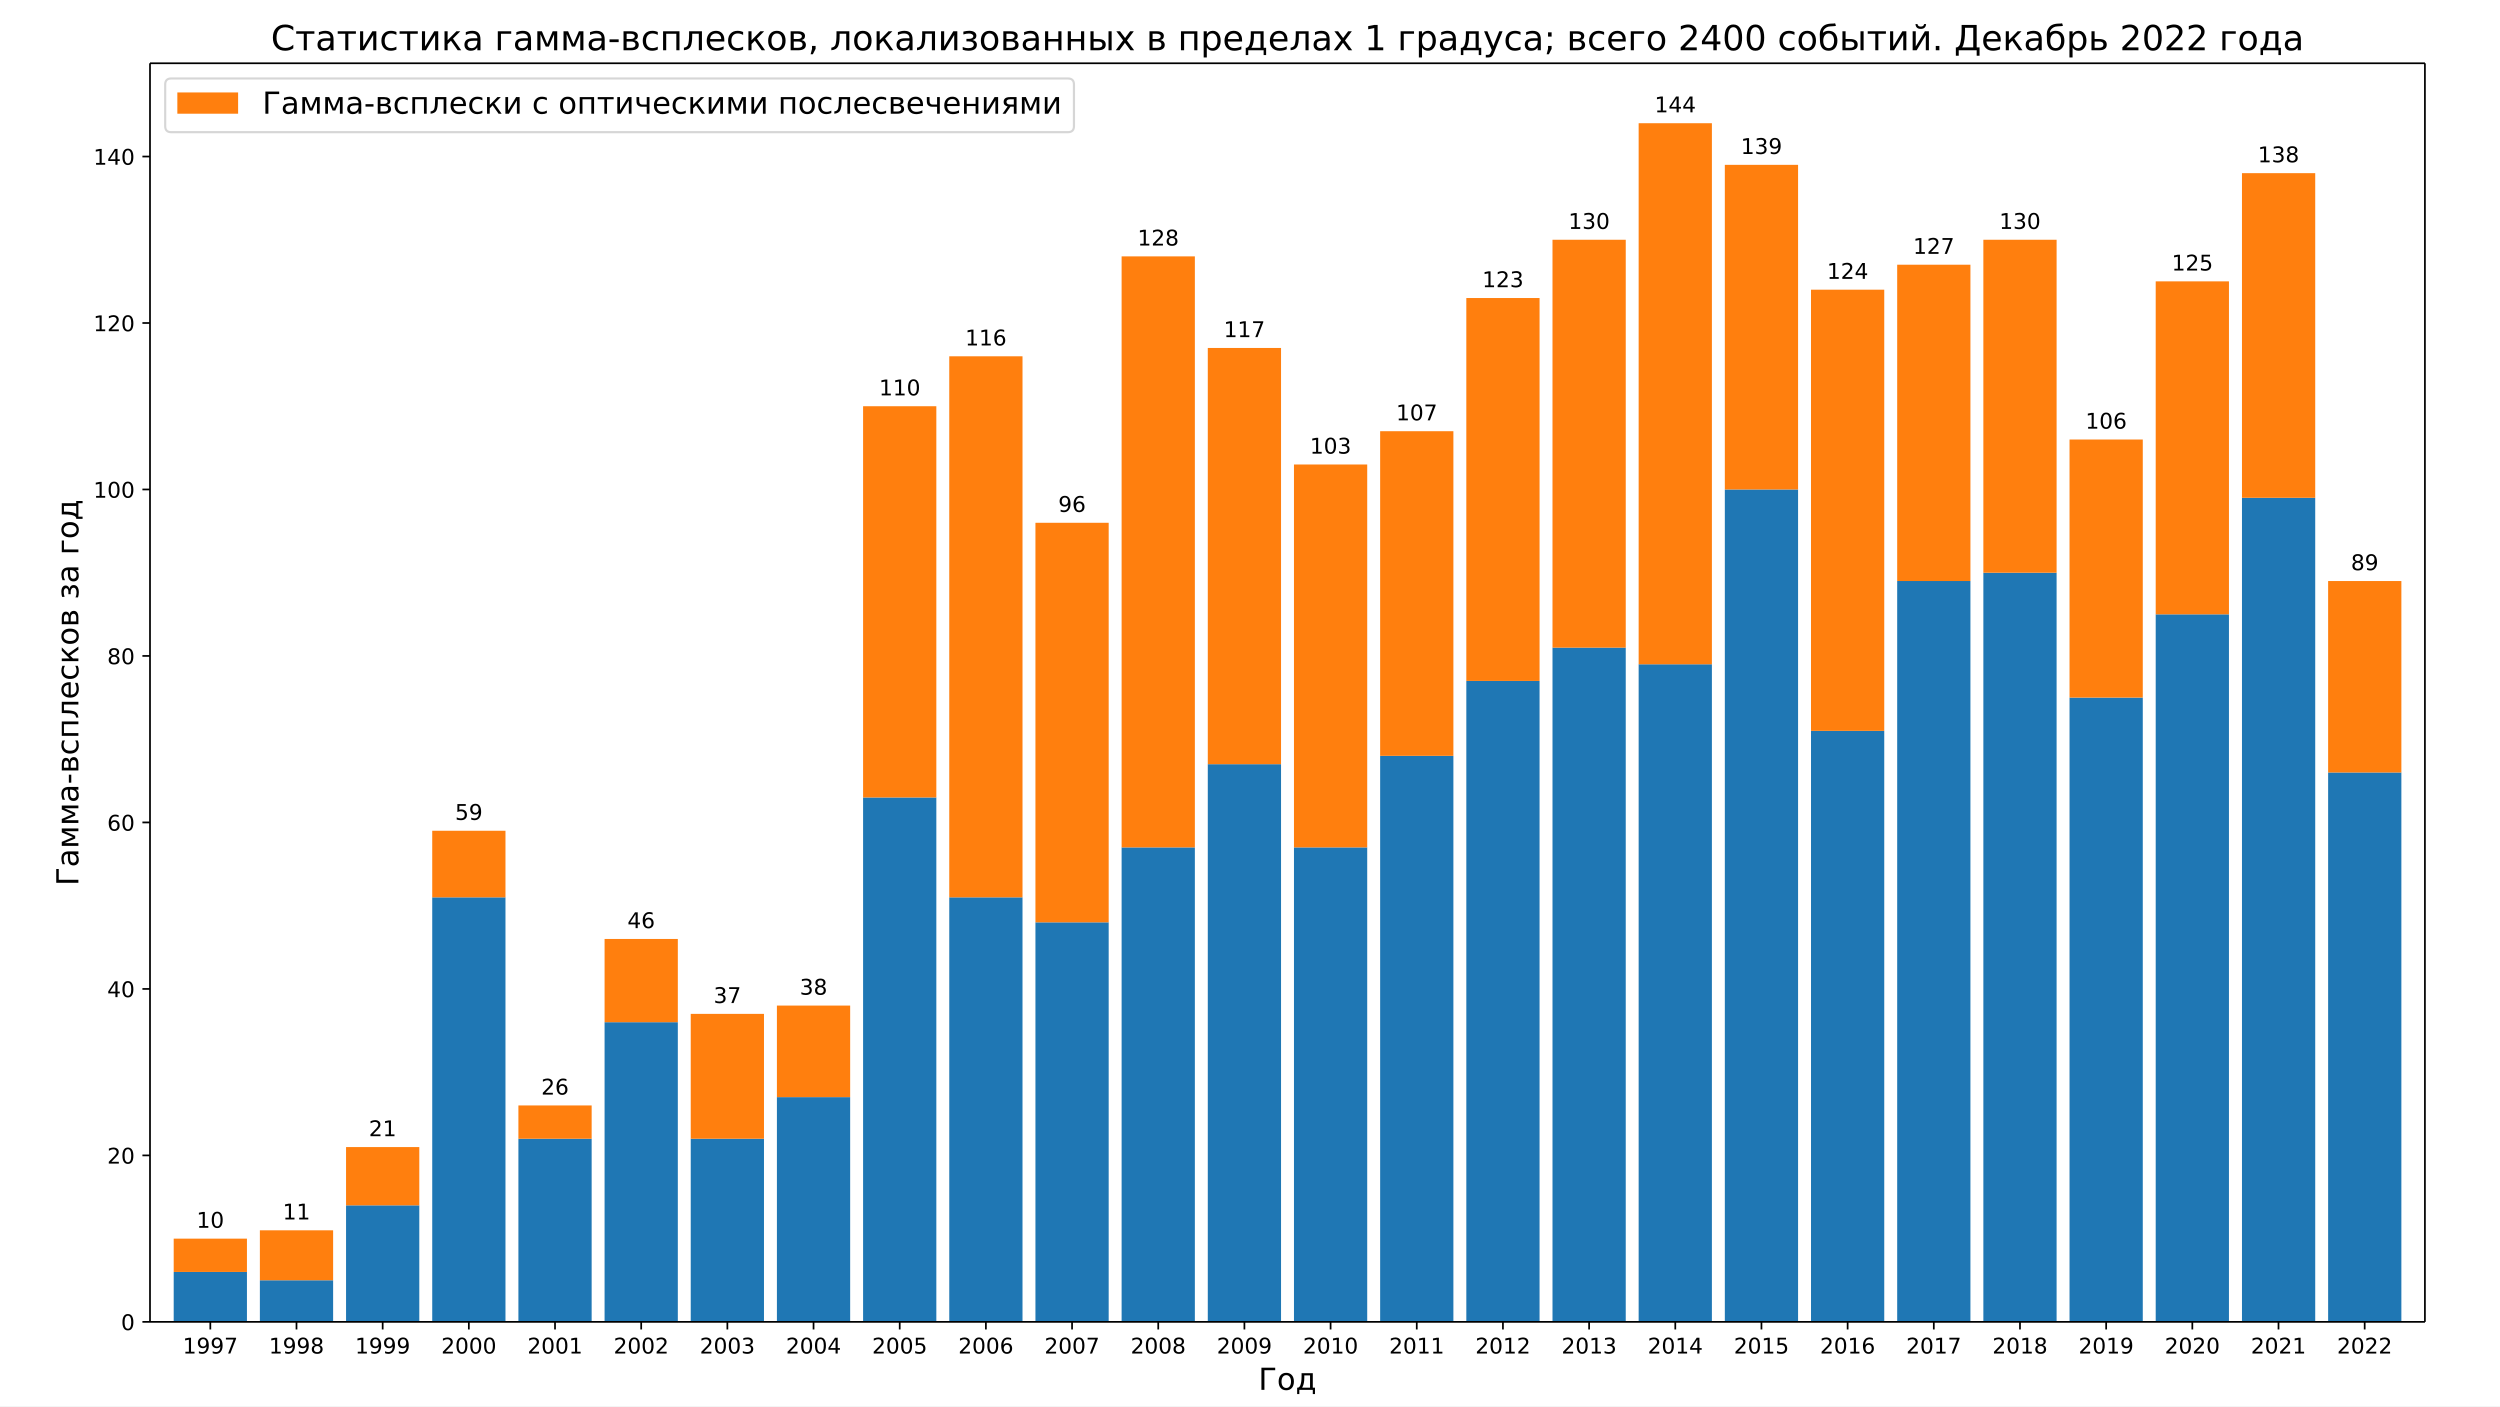
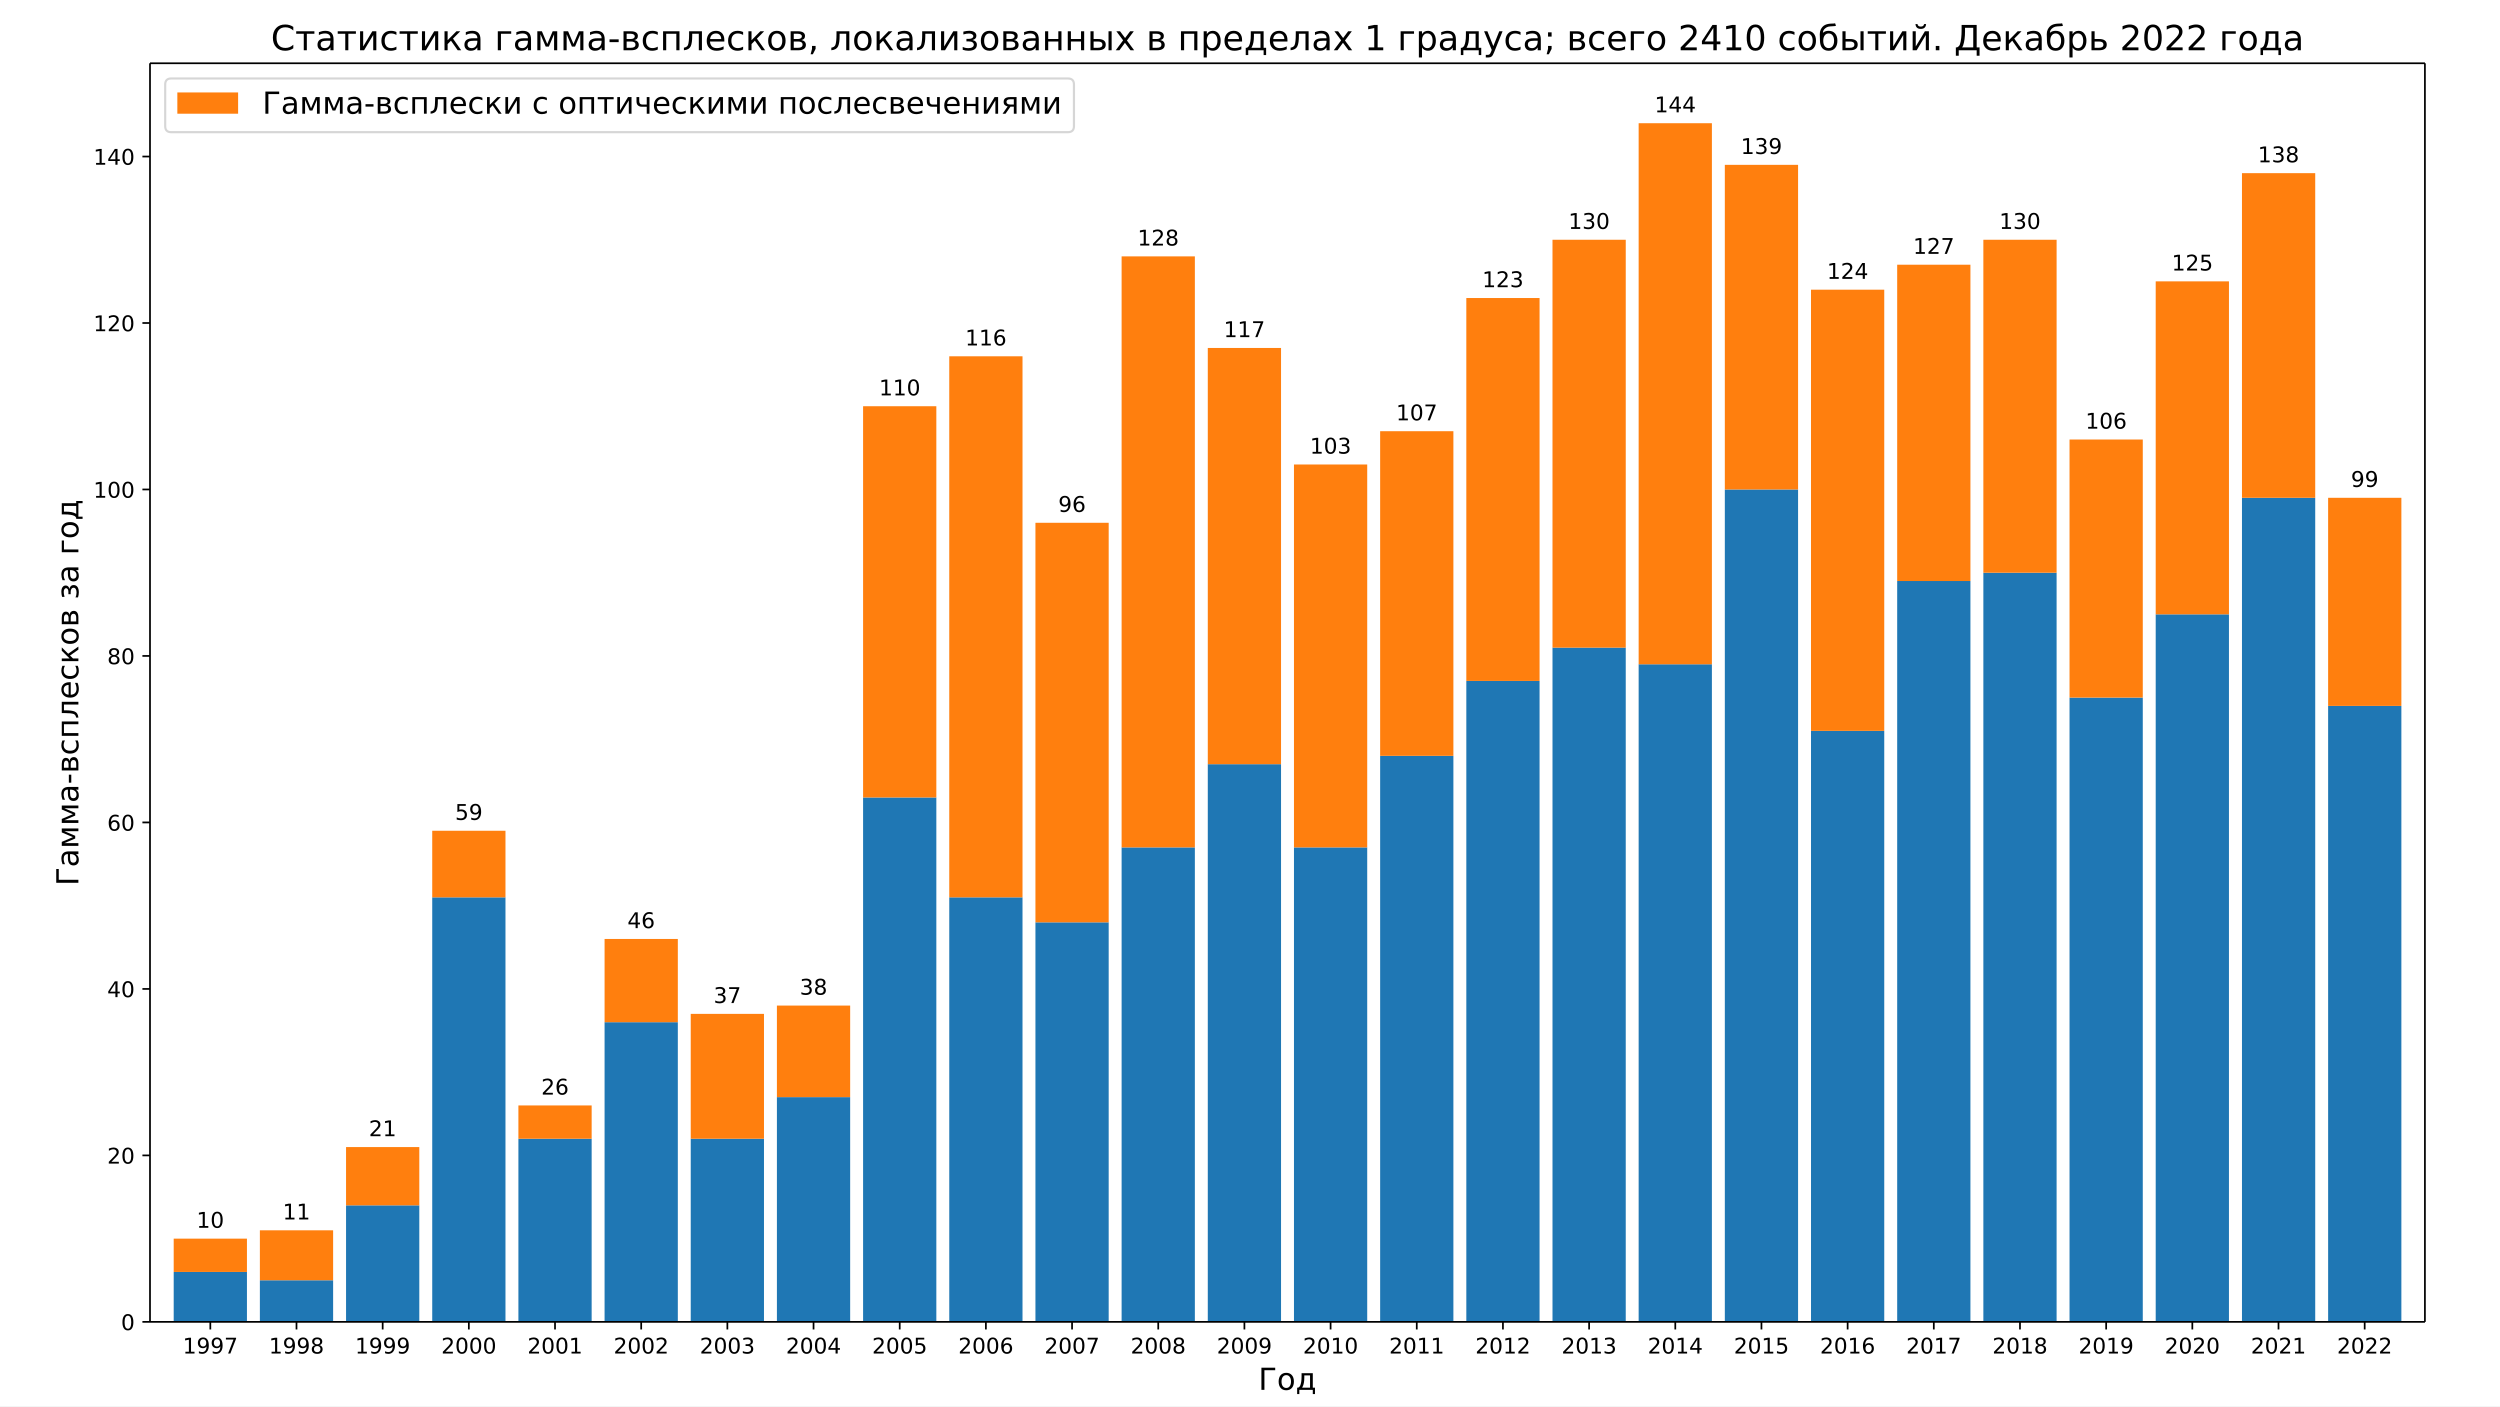
<svg xmlns="http://www.w3.org/2000/svg" xmlns:xlink="http://www.w3.org/1999/xlink" width="1152pt" height="648pt" version="1.1" viewBox="0 0 1152 648">
  <defs>
    <style type="text/css">*{stroke-linejoin: round; stroke-linecap: butt}</style>
  </defs>
  <path d="m0 648h1152v-648h-1152z" fill="#fff" />
  <path d="m69.12 609.12h1048.3v-579.96h-1048.3z" fill="#fff" />
  <path d="m80.04 609.12h33.753v-23.014h-33.753z" clip-path="url(#b)" fill="#1f77b4" />
  <path d="m119.75 609.12h33.753v-19.179h-33.753z" clip-path="url(#b)" fill="#1f77b4" />
  <path d="m159.46 609.12h33.753v-53.7h-33.753z" clip-path="url(#b)" fill="#1f77b4" />
  <path d="m199.17 609.12h33.753v-195.62h-33.753z" clip-path="url(#b)" fill="#1f77b4" />
  <path d="m238.88 609.12h33.753v-84.386h-33.753z" clip-path="url(#b)" fill="#1f77b4" />
  <path d="m278.59 609.12h33.753v-138.09h-33.753z" clip-path="url(#b)" fill="#1f77b4" />
  <path d="m318.29 609.12h33.753v-84.386h-33.753z" clip-path="url(#b)" fill="#1f77b4" />
  <path d="m358 609.12h33.753v-103.56h-33.753z" clip-path="url(#b)" fill="#1f77b4" />
  <path d="m397.71 609.12h33.753v-241.65h-33.753z" clip-path="url(#b)" fill="#1f77b4" />
  <path d="m437.42 609.12h33.753v-195.62h-33.753z" clip-path="url(#b)" fill="#1f77b4" />
  <path d="m477.13 609.12h33.753v-184.11h-33.753z" clip-path="url(#b)" fill="#1f77b4" />
  <path d="m516.84 609.12h33.753v-218.64h-33.753z" clip-path="url(#b)" fill="#1f77b4" />
  <path d="m556.55 609.12h33.753v-256.99h-33.753z" clip-path="url(#b)" fill="#1f77b4" />
  <path d="m596.26 609.12h33.753v-218.64h-33.753z" clip-path="url(#b)" fill="#1f77b4" />
  <path d="m635.97 609.12h33.753v-260.83h-33.753z" clip-path="url(#b)" fill="#1f77b4" />
  <path d="m675.68 609.12h33.753v-295.35h-33.753z" clip-path="url(#b)" fill="#1f77b4" />
  <path d="m715.39 609.12h33.753v-310.69h-33.753z" clip-path="url(#b)" fill="#1f77b4" />
  <path d="m755.09 609.12h33.753v-303.02h-33.753z" clip-path="url(#b)" fill="#1f77b4" />
  <path d="m794.8 609.12h33.753v-383.57h-33.753z" clip-path="url(#b)" fill="#1f77b4" />
  <path d="m834.51 609.12h33.753v-272.34h-33.753z" clip-path="url(#b)" fill="#1f77b4" />
  <path d="m874.22 609.12h33.753v-341.38h-33.753z" clip-path="url(#b)" fill="#1f77b4" />
  <path d="m913.93 609.12h33.753v-345.21h-33.753z" clip-path="url(#b)" fill="#1f77b4" />
  <path d="m953.64 609.12h33.753v-287.68h-33.753z" clip-path="url(#b)" fill="#1f77b4" />
  <path d="m993.35 609.12h33.753v-326.04h-33.753z" clip-path="url(#b)" fill="#1f77b4" />
  <path d="m1033.1 609.12h33.753v-379.74h-33.753z" clip-path="url(#b)" fill="#1f77b4" />
-   <path d="m1072.8 609.12h33.753v-253.16h-33.753z" clip-path="url(#b)" fill="#1f77b4" />
+   <path d="m1072.8 609.12h33.753v-283.84h-33.753z" clip-path="url(#b)" fill="#1f77b4" />
  <path d="m80.04 586.11h33.753v-15.343h-33.753z" clip-path="url(#b)" fill="#ff7f0e" />
  <path d="m119.75 589.94h33.753v-23.014h-33.753z" clip-path="url(#b)" fill="#ff7f0e" />
  <path d="m159.46 555.42h33.753v-26.85h-33.753z" clip-path="url(#b)" fill="#ff7f0e" />
  <path d="m199.17 413.5h33.753v-30.686h-33.753z" clip-path="url(#b)" fill="#ff7f0e" />
  <path d="m238.88 524.73h33.753v-15.343h-33.753z" clip-path="url(#b)" fill="#ff7f0e" />
  <path d="m278.59 471.03h33.753v-38.357h-33.753z" clip-path="url(#b)" fill="#ff7f0e" />
  <path d="m318.29 524.73h33.753v-57.536h-33.753z" clip-path="url(#b)" fill="#ff7f0e" />
  <path d="m358 505.56h33.753v-42.193h-33.753z" clip-path="url(#b)" fill="#ff7f0e" />
  <path d="m397.71 367.47h33.753v-180.28h-33.753z" clip-path="url(#b)" fill="#ff7f0e" />
  <path d="m437.42 413.5h33.753v-249.32h-33.753z" clip-path="url(#b)" fill="#ff7f0e" />
  <path d="m477.13 425.01h33.753v-184.11h-33.753z" clip-path="url(#b)" fill="#ff7f0e" />
  <path d="m516.84 390.48h33.753v-272.34h-33.753z" clip-path="url(#b)" fill="#ff7f0e" />
  <path d="m556.55 352.13h33.753v-191.79h-33.753z" clip-path="url(#b)" fill="#ff7f0e" />
  <path d="m596.26 390.48h33.753v-176.44h-33.753z" clip-path="url(#b)" fill="#ff7f0e" />
  <path d="m635.97 348.29h33.753v-149.59h-33.753z" clip-path="url(#b)" fill="#ff7f0e" />
  <path d="m675.68 313.77h33.753v-176.44h-33.753z" clip-path="url(#b)" fill="#ff7f0e" />
  <path d="m715.39 298.43h33.753v-187.95h-33.753z" clip-path="url(#b)" fill="#ff7f0e" />
  <path d="m755.09 306.1h33.753v-249.32h-33.753z" clip-path="url(#b)" fill="#ff7f0e" />
  <path d="m794.8 225.55h33.753v-149.59h-33.753z" clip-path="url(#b)" fill="#ff7f0e" />
  <path d="m834.51 336.78h33.753v-203.29h-33.753z" clip-path="url(#b)" fill="#ff7f0e" />
  <path d="m874.22 267.74h33.753v-145.76h-33.753z" clip-path="url(#b)" fill="#ff7f0e" />
  <path d="m913.93 263.91h33.753v-153.43h-33.753z" clip-path="url(#b)" fill="#ff7f0e" />
  <path d="m953.64 321.44h33.753v-118.91h-33.753z" clip-path="url(#b)" fill="#ff7f0e" />
  <path d="m993.35 283.08h33.753v-153.43h-33.753z" clip-path="url(#b)" fill="#ff7f0e" />
  <path d="m1033.1 229.38h33.753v-149.59h-33.753z" clip-path="url(#b)" fill="#ff7f0e" />
-   <path d="m1072.8 355.96h33.753v-88.221h-33.753z" clip-path="url(#b)" fill="#ff7f0e" />
+   <path d="m1072.8 325.28h33.753v-95.893h-33.753z" clip-path="url(#b)" fill="#ff7f0e" />
  <defs>
    <path id="e" d="m0 0v3.5" stroke="#000" stroke-width=".8" />
  </defs>
  <use x="96.916" y="609.12" stroke="#000000" stroke-width=".8" xlink:href="#e" />
  <g transform="translate(84.191 623.72) scale(.1 -.1)">
    <defs>
      <path id="c" transform="scale(.015625)" d="m794 531h1031v3560l-1122-225v575l1116 225h631v-4135h1031v-531h-2687v531z" />
      <path id="h" transform="scale(.015625)" d="m703 97v575q238-113 481-172 244-59 479-59 625 0 954 420 330 420 377 1277-181-269-460-413-278-144-615-144-700 0-1108 423-408 424-408 1159 0 718 425 1152 425 435 1131 435 810 0 1236-621 427-620 427-1801 0-1103-524-1761-523-658-1407-658-238 0-482 47-243 47-506 141zm1256 1978q425 0 673 290 249 291 249 798 0 503-249 795-248 292-673 292t-673-292-248-795q0-507 248-798 248-290 673-290z" />
      <path id="u" transform="scale(.015625)" d="m525 4666h3e3v-269l-1694-4397h-659l1594 4134h-2241v532z" />
    </defs>
    <use xlink:href="#c" />
    <use x="63.623" xlink:href="#h" />
    <use x="127.246" xlink:href="#h" />
    <use x="190.869" xlink:href="#u" />
  </g>
  <use x="136.625" y="609.12" stroke="#000000" stroke-width=".8" xlink:href="#e" />
  <g transform="translate(123.9 623.72) scale(.1 -.1)">
    <defs>
-       <path id="q" transform="scale(.015625)" d="m2034 2216q-450 0-708-241-257-241-257-662 0-422 257-663 258-241 708-241t709 242q260 243 260 662 0 421-258 662-257 241-711 241zm-631 268q-406 100-633 378-226 279-226 679 0 559 398 884 399 325 1092 325 697 0 1094-325t397-884q0-400-227-679-226-278-629-378 456-106 710-416 255-309 255-755 0-679-414-1042-414-362-1186-362-771 0-1186 362-414 363-414 1042 0 446 256 755 257 310 713 416zm-231 997q0-362 226-565 227-203 636-203 407 0 636 203 230 203 230 565 0 363-230 566-229 203-636 203-409 0-636-203-226-203-226-566z" />
+       <path id="t" transform="scale(.015625)" d="m2034 2216q-450 0-708-241-257-241-257-662 0-422 257-663 258-241 708-241t709 242q260 243 260 662 0 421-258 662-257 241-711 241zm-631 268q-406 100-633 378-226 279-226 679 0 559 398 884 399 325 1092 325 697 0 1094-325t397-884q0-400-227-679-226-278-629-378 456-106 710-416 255-309 255-755 0-679-414-1042-414-362-1186-362-771 0-1186 362-414 363-414 1042 0 446 256 755 257 310 713 416zm-231 997q0-362 226-565 227-203 636-203 407 0 636 203 230 203 230 565 0 363-230 566-229 203-636 203-409 0-636-203-226-203-226-566z" />
    </defs>
    <use xlink:href="#c" />
    <use x="63.623" xlink:href="#h" />
    <use x="127.246" xlink:href="#h" />
-     <use x="190.869" xlink:href="#q" />
+     <use x="190.869" xlink:href="#t" />
  </g>
  <use x="176.335" y="609.12" stroke="#000000" stroke-width=".8" xlink:href="#e" />
  <g transform="translate(163.61 623.72) scale(.1 -.1)">
    <use xlink:href="#c" />
    <use x="63.623" xlink:href="#h" />
    <use x="127.246" xlink:href="#h" />
    <use x="190.869" xlink:href="#h" />
  </g>
  <use x="216.044" y="609.12" stroke="#000000" stroke-width=".8" xlink:href="#e" />
  <g transform="translate(203.32 623.72) scale(.1 -.1)">
    <defs>
      <path id="d" transform="scale(.015625)" d="m1228 531h2203v-531h-2962v531q359 372 979 998 621 627 780 809 303 340 423 576 121 236 121 464 0 372-261 606-261 235-680 235-297 0-627-103-329-103-704-313v638q381 153 712 231 332 78 607 78 725 0 1156-363 431-362 431-968 0-288-108-546-107-257-392-607-78-91-497-524-418-433-1181-1211z" />
      <path id="a" transform="scale(.015625)" d="m2034 4250q-487 0-733-480-245-479-245-1442 0-959 245-1439 246-480 733-480 491 0 736 480 246 480 246 1439 0 963-246 1442-245 480-736 480zm0 500q785 0 1199-621 414-620 414-1801 0-1178-414-1799-414-620-1199-620-784 0-1198 620-414 621-414 1799 0 1181 414 1801 414 621 1198 621z" />
    </defs>
    <use xlink:href="#d" />
    <use x="63.623" xlink:href="#a" />
    <use x="127.246" xlink:href="#a" />
    <use x="190.869" xlink:href="#a" />
  </g>
  <use x="255.753" y="609.12" stroke="#000000" stroke-width=".8" xlink:href="#e" />
  <g transform="translate(243.03 623.72) scale(.1 -.1)">
    <use xlink:href="#d" />
    <use x="63.623" xlink:href="#a" />
    <use x="127.246" xlink:href="#a" />
    <use x="190.869" xlink:href="#c" />
  </g>
  <use x="295.462" y="609.12" stroke="#000000" stroke-width=".8" xlink:href="#e" />
  <g transform="translate(282.74 623.72) scale(.1 -.1)">
    <use xlink:href="#d" />
    <use x="63.623" xlink:href="#a" />
    <use x="127.246" xlink:href="#a" />
    <use x="190.869" xlink:href="#d" />
  </g>
  <use x="335.171" y="609.12" stroke="#000000" stroke-width=".8" xlink:href="#e" />
  <g transform="translate(322.45 623.72) scale(.1 -.1)">
    <defs>
      <path id="l" transform="scale(.015625)" d="m2597 2516q453-97 707-404 255-306 255-756 0-690-475-1069-475-378-1350-378-293 0-604 58t-642 174v609q262-153 574-231 313-78 654-78 593 0 904 234t311 681q0 413-289 645-289 233-804 233h-544v519h569q465 0 712 186t247 536q0 359-255 551-254 193-729 193-260 0-557-57-297-56-653-174v562q360 100 674 150t592 50q719 0 1137-327 419-326 419-882 0-388-222-655t-631-370z" />
    </defs>
    <use xlink:href="#d" />
    <use x="63.623" xlink:href="#a" />
    <use x="127.246" xlink:href="#a" />
    <use x="190.869" xlink:href="#l" />
  </g>
  <use x="374.88" y="609.12" stroke="#000000" stroke-width=".8" xlink:href="#e" />
  <g transform="translate(362.16 623.72) scale(.1 -.1)">
    <defs>
      <path id="n" transform="scale(.015625)" d="m2419 4116-1594-2491h1594v2491zm-166 550h794v-3041h666v-525h-666v-1100h-628v1100h-2106v609l1940 2957z" />
    </defs>
    <use xlink:href="#d" />
    <use x="63.623" xlink:href="#a" />
    <use x="127.246" xlink:href="#a" />
    <use x="190.869" xlink:href="#n" />
  </g>
  <use x="414.589" y="609.12" stroke="#000000" stroke-width=".8" xlink:href="#e" />
  <g transform="translate(401.86 623.72) scale(.1 -.1)">
    <defs>
      <path id="z" transform="scale(.015625)" d="m691 4666h2478v-532h-1900v-1143q137 47 274 70 138 23 276 23 781 0 1237-428 457-428 457-1159 0-753-469-1171-469-417-1322-417-294 0-599 50-304 50-629 150v635q281-153 581-228t634-75q541 0 856 284 316 284 316 772 0 487-316 771-315 285-856 285-253 0-505-56-251-56-513-175v2344z" />
    </defs>
    <use xlink:href="#d" />
    <use x="63.623" xlink:href="#a" />
    <use x="127.246" xlink:href="#a" />
    <use x="190.869" xlink:href="#z" />
  </g>
  <use x="454.298" y="609.12" stroke="#000000" stroke-width=".8" xlink:href="#e" />
  <g transform="translate(441.57 623.72) scale(.1 -.1)">
    <defs>
-       <path id="r" transform="scale(.015625)" d="m2113 2584q-425 0-674-291-248-290-248-796 0-503 248-796 249-292 674-292t673 292q248 293 248 796 0 506-248 796-248 291-673 291zm1253 1979v-575q-238 112-480 171-242 60-480 60-625 0-955-422-329-422-376-1275 184 272 462 417 279 145 613 145 703 0 1111-427 408-426 408-1160 0-719-425-1154-425-434-1131-434-810 0-1238 620-428 621-428 1799 0 1106 525 1764t1409 658q238 0 480-47t505-140z" />
-     </defs>
-     <use xlink:href="#d" />
-     <use x="63.623" xlink:href="#a" />
-     <use x="127.246" xlink:href="#a" />
-     <use x="190.869" xlink:href="#r" />
+       <path id="q" transform="scale(.015625)" d="m2113 2584q-425 0-674-291-248-290-248-796 0-503 248-796 249-292 674-292t673 292q248 293 248 796 0 506-248 796-248 291-673 291zm1253 1979v-575q-238 112-480 171-242 60-480 60-625 0-955-422-329-422-376-1275 184 272 462 417 279 145 613 145 703 0 1111-427 408-426 408-1160 0-719-425-1154-425-434-1131-434-810 0-1238 620-428 621-428 1799 0 1106 525 1764t1409 658q238 0 480-47t505-140z" />
+     </defs>
+     <use xlink:href="#d" />
+     <use x="63.623" xlink:href="#a" />
+     <use x="127.246" xlink:href="#a" />
+     <use x="190.869" xlink:href="#q" />
  </g>
  <use x="494.007" y="609.12" stroke="#000000" stroke-width=".8" xlink:href="#e" />
  <g transform="translate(481.28 623.72) scale(.1 -.1)">
    <use xlink:href="#d" />
    <use x="63.623" xlink:href="#a" />
    <use x="127.246" xlink:href="#a" />
    <use x="190.869" xlink:href="#u" />
  </g>
  <use x="533.716" y="609.12" stroke="#000000" stroke-width=".8" xlink:href="#e" />
  <g transform="translate(520.99 623.72) scale(.1 -.1)">
    <use xlink:href="#d" />
    <use x="63.623" xlink:href="#a" />
    <use x="127.246" xlink:href="#a" />
-     <use x="190.869" xlink:href="#q" />
+     <use x="190.869" xlink:href="#t" />
  </g>
  <use x="573.425" y="609.12" stroke="#000000" stroke-width=".8" xlink:href="#e" />
  <g transform="translate(560.7 623.72) scale(.1 -.1)">
    <use xlink:href="#d" />
    <use x="63.623" xlink:href="#a" />
    <use x="127.246" xlink:href="#a" />
    <use x="190.869" xlink:href="#h" />
  </g>
  <use x="613.135" y="609.12" stroke="#000000" stroke-width=".8" xlink:href="#e" />
  <g transform="translate(600.41 623.72) scale(.1 -.1)">
    <use xlink:href="#d" />
    <use x="63.623" xlink:href="#a" />
    <use x="127.246" xlink:href="#c" />
    <use x="190.869" xlink:href="#a" />
  </g>
  <use x="652.844" y="609.12" stroke="#000000" stroke-width=".8" xlink:href="#e" />
  <g transform="translate(640.12 623.72) scale(.1 -.1)">
    <use xlink:href="#d" />
    <use x="63.623" xlink:href="#a" />
    <use x="127.246" xlink:href="#c" />
    <use x="190.869" xlink:href="#c" />
  </g>
  <use x="692.553" y="609.12" stroke="#000000" stroke-width=".8" xlink:href="#e" />
  <g transform="translate(679.83 623.72) scale(.1 -.1)">
    <use xlink:href="#d" />
    <use x="63.623" xlink:href="#a" />
    <use x="127.246" xlink:href="#c" />
    <use x="190.869" xlink:href="#d" />
  </g>
  <use x="732.262" y="609.12" stroke="#000000" stroke-width=".8" xlink:href="#e" />
  <g transform="translate(719.54 623.72) scale(.1 -.1)">
    <use xlink:href="#d" />
    <use x="63.623" xlink:href="#a" />
    <use x="127.246" xlink:href="#c" />
    <use x="190.869" xlink:href="#l" />
  </g>
  <use x="771.971" y="609.12" stroke="#000000" stroke-width=".8" xlink:href="#e" />
  <g transform="translate(759.25 623.72) scale(.1 -.1)">
    <use xlink:href="#d" />
    <use x="63.623" xlink:href="#a" />
    <use x="127.246" xlink:href="#c" />
    <use x="190.869" xlink:href="#n" />
  </g>
  <use x="811.68" y="609.12" stroke="#000000" stroke-width=".8" xlink:href="#e" />
  <g transform="translate(798.96 623.72) scale(.1 -.1)">
    <use xlink:href="#d" />
    <use x="63.623" xlink:href="#a" />
    <use x="127.246" xlink:href="#c" />
    <use x="190.869" xlink:href="#z" />
  </g>
  <use x="851.389" y="609.12" stroke="#000000" stroke-width=".8" xlink:href="#e" />
  <g transform="translate(838.66 623.72) scale(.1 -.1)">
    <use xlink:href="#d" />
    <use x="63.623" xlink:href="#a" />
    <use x="127.246" xlink:href="#c" />
-     <use x="190.869" xlink:href="#r" />
+     <use x="190.869" xlink:href="#q" />
  </g>
  <use x="891.098" y="609.12" stroke="#000000" stroke-width=".8" xlink:href="#e" />
  <g transform="translate(878.37 623.72) scale(.1 -.1)">
    <use xlink:href="#d" />
    <use x="63.623" xlink:href="#a" />
    <use x="127.246" xlink:href="#c" />
    <use x="190.869" xlink:href="#u" />
  </g>
  <use x="930.807" y="609.12" stroke="#000000" stroke-width=".8" xlink:href="#e" />
  <g transform="translate(918.08 623.72) scale(.1 -.1)">
    <use xlink:href="#d" />
    <use x="63.623" xlink:href="#a" />
    <use x="127.246" xlink:href="#c" />
-     <use x="190.869" xlink:href="#q" />
+     <use x="190.869" xlink:href="#t" />
  </g>
  <use x="970.516" y="609.12" stroke="#000000" stroke-width=".8" xlink:href="#e" />
  <g transform="translate(957.79 623.72) scale(.1 -.1)">
    <use xlink:href="#d" />
    <use x="63.623" xlink:href="#a" />
    <use x="127.246" xlink:href="#c" />
    <use x="190.869" xlink:href="#h" />
  </g>
  <use x="1010.225" y="609.12" stroke="#000000" stroke-width=".8" xlink:href="#e" />
  <g transform="translate(997.5 623.72) scale(.1 -.1)">
    <use xlink:href="#d" />
    <use x="63.623" xlink:href="#a" />
    <use x="127.246" xlink:href="#d" />
    <use x="190.869" xlink:href="#a" />
  </g>
  <use x="1049.935" y="609.12" stroke="#000000" stroke-width=".8" xlink:href="#e" />
  <g transform="translate(1037.2 623.72) scale(.1 -.1)">
    <use xlink:href="#d" />
    <use x="63.623" xlink:href="#a" />
    <use x="127.246" xlink:href="#d" />
    <use x="190.869" xlink:href="#c" />
  </g>
  <use x="1089.644" y="609.12" stroke="#000000" stroke-width=".8" xlink:href="#e" />
  <g transform="translate(1076.9 623.72) scale(.1 -.1)">
    <use xlink:href="#d" />
    <use x="63.623" xlink:href="#a" />
    <use x="127.246" xlink:href="#d" />
    <use x="190.869" xlink:href="#d" />
  </g>
  <g transform="translate(579.89 640.44) scale(.14 -.14)">
    <defs>
      <path id="ac" transform="scale(.015625)" d="m628 0v4666h2903v-532h-2272v-4134h-631z" />
      <path id="i" transform="scale(.015625)" d="m1959 3097q-462 0-731-361t-269-989 267-989q268-361 733-361 460 0 728 362 269 363 269 988 0 622-269 986-268 364-728 364zm0 487q750 0 1178-488 429-487 429-1349 0-859-429-1349-428-489-1178-489-753 0-1180 489-426 490-426 1349 0 862 426 1349 427 488 1180 488z" />
      <path id="x" transform="scale(.015625)" d="m1384 459h1669v2582h-1209v-438q0-1287-369-1975l-91-169zm-834 0q284 125 409 391 307 659 307 1988v662h2365v-3041h460v-1343h-460v884h-2837v-884h-460v1343h216z" />
    </defs>
    <use xlink:href="#ac" />
    <use x="60.986" xlink:href="#i" />
    <use x="122.168" xlink:href="#x" />
  </g>
  <defs>
    <path id="o" d="m0 0h-3.5" stroke="#000" stroke-width=".8" />
  </defs>
  <use x="69.12" y="609.12" stroke="#000000" stroke-width=".8" xlink:href="#o" />
  <g transform="translate(55.758 612.92) scale(.1 -.1)">
    <use xlink:href="#a" />
  </g>
  <use x="69.12" y="532.406" stroke="#000000" stroke-width=".8" xlink:href="#o" />
  <g transform="translate(49.395 536.2) scale(.1 -.1)">
    <use xlink:href="#d" />
    <use x="63.623" xlink:href="#a" />
  </g>
  <use x="69.12" y="455.691" stroke="#000000" stroke-width=".8" xlink:href="#o" />
  <g transform="translate(49.395 459.49) scale(.1 -.1)">
    <use xlink:href="#n" />
    <use x="63.623" xlink:href="#a" />
  </g>
  <use x="69.12" y="378.977" stroke="#000000" stroke-width=".8" xlink:href="#o" />
  <g transform="translate(49.395 382.78) scale(.1 -.1)">
-     <use xlink:href="#r" />
+     <use xlink:href="#q" />
    <use x="63.623" xlink:href="#a" />
  </g>
  <use x="69.12" y="302.263" stroke="#000000" stroke-width=".8" xlink:href="#o" />
  <g transform="translate(49.395 306.06) scale(.1 -.1)">
-     <use xlink:href="#q" />
+     <use xlink:href="#t" />
    <use x="63.623" xlink:href="#a" />
  </g>
  <use x="69.12" y="225.549" stroke="#000000" stroke-width=".8" xlink:href="#o" />
  <g transform="translate(43.032 229.35) scale(.1 -.1)">
    <use xlink:href="#c" />
    <use x="63.623" xlink:href="#a" />
    <use x="127.246" xlink:href="#a" />
  </g>
  <use x="69.12" y="148.834" stroke="#000000" stroke-width=".8" xlink:href="#o" />
  <g transform="translate(43.032 152.63) scale(.1 -.1)">
    <use xlink:href="#c" />
    <use x="63.623" xlink:href="#d" />
    <use x="127.246" xlink:href="#a" />
  </g>
  <use x="69.12" y="72.12" stroke="#000000" stroke-width=".8" xlink:href="#o" />
  <g transform="translate(43.032 75.919) scale(.1 -.1)">
    <use xlink:href="#c" />
    <use x="63.623" xlink:href="#n" />
    <use x="127.246" xlink:href="#a" />
  </g>
  <g transform="translate(36.121 408.16) rotate(-90) scale(.14 -.14)">
    <defs>
      <path id="f" transform="scale(.015625)" d="m2194 1759q-697 0-966-159t-269-544q0-306 202-486 202-179 548-179 479 0 768 339t289 901v128h-572zm1147 238v-1997h-575v531q-197-318-491-470t-719-152q-537 0-855 302-317 302-317 808 0 590 395 890 396 300 1180 300h807v57q0 397-261 614t-733 217q-300 0-585-72-284-72-546-216v532q315 122 612 182 297 61 578 61 760 0 1135-394 375-393 375-1193z" />
      <path id="p" transform="scale(.015625)" d="m581 3500h841l994-2344 997 2344h834v-3500h-578v2950l-966-2278h-575l-969 2278v-2950h-578v3500z" />
      <path id="ad" transform="scale(.015625)" d="m313 2009h1684v-512h-1684v512z" />
      <path id="m" transform="scale(.015625)" d="m1156 1613v-1154h819q394 0 600 148 206 149 206 431 0 281-206 428t-600 147h-819zm0 1428v-969h757q325 0 531 129 206 130 206 362 0 231-206 354-206 124-531 124h-757zm-575 459h1369q616 0 947-225t331-641q0-321-169-511-168-189-500-235 397-75 616-313 219-237 219-594 0-468-361-725-361-256-1030-256h-1422v3500z" />
      <path id="g" transform="scale(.015625)" d="m3122 3366v-538q-244 135-489 202t-495 67q-560 0-870-355-309-354-309-995t309-996q310-354 870-354 250 0 495 67t489 202v-532q-241-112-499-168-257-57-548-57-791 0-1257 497-465 497-465 1341 0 856 470 1346 471 491 1290 491 265 0 518-55 253-54 491-163z" />
      <path id="v" transform="scale(.015625)" d="m3603 3500v-3500h-578v3041h-1866v-3041h-578v3500h3022z" />
-       <path id="s" transform="scale(.015625)" d="m238 0v478q568 88 743 481 213 554 213 1969v572h2365v-3500h-575v3041h-1215v-347q0-1350-275-1956-294-647-1256-738z" />
+       <path id="r" transform="scale(.015625)" d="m238 0v478q568 88 743 481 213 554 213 1969v572h2365v-3500h-575v3041h-1215v-347q0-1350-275-1956-294-647-1256-738z" />
      <path id="j" transform="scale(.015625)" d="m3597 1894v-281h-2644q38-594 358-905t892-311q331 0 642 81t618 244v-544q-310-131-635-200t-659-69q-838 0-1327 487-489 488-489 1320 0 859 464 1363 464 505 1252 505 706 0 1117-455 411-454 411-1235zm-575 169q-6 471-264 752-258 282-683 282-481 0-770-272t-333-766l2050 4z" />
-       <path id="t" transform="scale(.015625)" d="m581 3500h572v-1644l1622 1644h706l-1337-1353 1509-2147h-644l-1240 1766-616-625v-1141h-572v3500z" />
+       <path id="s" transform="scale(.015625)" d="m581 3500h572v-1644l1622 1644h706l-1337-1353 1509-2147h-644l-1240 1766-616-625v-1141h-572v3500z" />
      <path id="ah" transform="scale(.015625)" d="m2206 1888q388-75 603-304 216-228 216-565 0-541-403-826-403-284-1147-284-250 0-514 44t-545 131v535q222-116 487-174 266-57 556-57 472 0 736 175t264 456q0 275-234 442t-662 167h-463v475h484q363 0 574 139t211 358q0 200-218 344-217 144-588 144-222 0-474-41-251-41-555-131v522q307 75 572 112 266 38 503 38 613 0 967-246 355-245 355-686 0-290-188-492-187-201-537-276z" />
      <path id="y" transform="scale(.015625)" d="m581 0v3500h2469v-459h-1891v-3041h-578z" />
    </defs>
    <use xlink:href="#ac" />
    <use x="60.986" xlink:href="#f" />
    <use x="122.266" xlink:href="#p" />
    <use x="197.705" xlink:href="#p" />
    <use x="273.145" xlink:href="#f" />
    <use x="334.424" xlink:href="#ad" />
    <use x="370.508" xlink:href="#m" />
    <use x="429.443" xlink:href="#g" />
    <use x="484.424" xlink:href="#v" />
-     <use x="549.805" xlink:href="#s" />
+     <use x="549.805" xlink:href="#r" />
    <use x="613.721" xlink:href="#j" />
    <use x="675.244" xlink:href="#g" />
-     <use x="730.225" xlink:href="#t" />
+     <use x="730.225" xlink:href="#s" />
    <use x="790.625" xlink:href="#i" />
    <use x="851.807" xlink:href="#m" />
    <use x="910.742" xlink:href="#DejaVuSans-20" />
    <use x="942.529" xlink:href="#ah" />
    <use x="995.703" xlink:href="#f" />
    <use x="1056.982" xlink:href="#DejaVuSans-20" />
    <use x="1088.77" xlink:href="#y" />
    <use x="1141.309" xlink:href="#i" />
    <use x="1202.49" xlink:href="#x" />
  </g>
  <path d="m69.12 609.12v-579.96" fill="none" stroke="#000" stroke-linecap="square" stroke-width=".8" />
  <path d="m1117.4 609.12v-579.96" fill="none" stroke="#000" stroke-linecap="square" stroke-width=".8" />
  <path d="m69.12 609.12h1048.3" fill="none" stroke="#000" stroke-linecap="square" stroke-width=".8" />
  <path d="m69.12 29.16h1048.3" fill="none" stroke="#000" stroke-linecap="square" stroke-width=".8" />
  <g transform="translate(90.554 565.76) scale(.1 -.1)">
    <use xlink:href="#c" />
    <use x="63.623" xlink:href="#a" />
  </g>
  <g transform="translate(130.26 561.93) scale(.1 -.1)">
    <use xlink:href="#c" />
    <use x="63.623" xlink:href="#c" />
  </g>
  <g transform="translate(169.97 523.57) scale(.1 -.1)">
    <use xlink:href="#d" />
    <use x="63.623" xlink:href="#c" />
  </g>
  <g transform="translate(209.68 377.81) scale(.1 -.1)">
    <use xlink:href="#z" />
    <use x="63.623" xlink:href="#h" />
  </g>
  <g transform="translate(249.39 504.39) scale(.1 -.1)">
    <use xlink:href="#d" />
-     <use x="63.623" xlink:href="#r" />
+     <use x="63.623" xlink:href="#q" />
  </g>
  <g transform="translate(289.1 427.68) scale(.1 -.1)">
    <use xlink:href="#n" />
-     <use x="63.623" xlink:href="#r" />
+     <use x="63.623" xlink:href="#q" />
  </g>
  <g transform="translate(328.81 462.2) scale(.1 -.1)">
    <use xlink:href="#l" />
    <use x="63.623" xlink:href="#u" />
  </g>
  <g transform="translate(368.52 458.36) scale(.1 -.1)">
    <use xlink:href="#l" />
-     <use x="63.623" xlink:href="#q" />
+     <use x="63.623" xlink:href="#t" />
  </g>
  <g transform="translate(405.05 182.19) scale(.1 -.1)">
    <use xlink:href="#c" />
    <use x="63.623" xlink:href="#c" />
    <use x="127.246" xlink:href="#a" />
  </g>
  <g transform="translate(444.75 159.18) scale(.1 -.1)">
    <use xlink:href="#c" />
    <use x="63.623" xlink:href="#c" />
-     <use x="127.246" xlink:href="#r" />
+     <use x="127.246" xlink:href="#q" />
  </g>
  <g transform="translate(487.64 235.89) scale(.1 -.1)">
    <use xlink:href="#h" />
-     <use x="63.623" xlink:href="#r" />
+     <use x="63.623" xlink:href="#q" />
  </g>
  <g transform="translate(524.17 113.15) scale(.1 -.1)">
    <use xlink:href="#c" />
    <use x="63.623" xlink:href="#d" />
-     <use x="127.246" xlink:href="#q" />
+     <use x="127.246" xlink:href="#t" />
  </g>
  <g transform="translate(563.88 155.34) scale(.1 -.1)">
    <use xlink:href="#c" />
    <use x="63.623" xlink:href="#c" />
    <use x="127.246" xlink:href="#u" />
  </g>
  <g transform="translate(603.59 209.04) scale(.1 -.1)">
    <use xlink:href="#c" />
    <use x="63.623" xlink:href="#a" />
    <use x="127.246" xlink:href="#l" />
  </g>
  <g transform="translate(643.3 193.7) scale(.1 -.1)">
    <use xlink:href="#c" />
    <use x="63.623" xlink:href="#a" />
    <use x="127.246" xlink:href="#u" />
  </g>
  <g transform="translate(683.01 132.33) scale(.1 -.1)">
    <use xlink:href="#c" />
    <use x="63.623" xlink:href="#d" />
    <use x="127.246" xlink:href="#l" />
  </g>
  <g transform="translate(722.72 105.48) scale(.1 -.1)">
    <use xlink:href="#c" />
    <use x="63.623" xlink:href="#l" />
    <use x="127.246" xlink:href="#a" />
  </g>
  <g transform="translate(762.43 51.777) scale(.1 -.1)">
    <use xlink:href="#c" />
    <use x="63.623" xlink:href="#n" />
    <use x="127.246" xlink:href="#n" />
  </g>
  <g transform="translate(802.14 70.956) scale(.1 -.1)">
    <use xlink:href="#c" />
    <use x="63.623" xlink:href="#l" />
    <use x="127.246" xlink:href="#h" />
  </g>
  <g transform="translate(841.85 128.49) scale(.1 -.1)">
    <use xlink:href="#c" />
    <use x="63.623" xlink:href="#d" />
    <use x="127.246" xlink:href="#n" />
  </g>
  <g transform="translate(881.55 116.98) scale(.1 -.1)">
    <use xlink:href="#c" />
    <use x="63.623" xlink:href="#d" />
    <use x="127.246" xlink:href="#u" />
  </g>
  <g transform="translate(921.26 105.48) scale(.1 -.1)">
    <use xlink:href="#c" />
    <use x="63.623" xlink:href="#l" />
    <use x="127.246" xlink:href="#a" />
  </g>
  <g transform="translate(960.97 197.53) scale(.1 -.1)">
    <use xlink:href="#c" />
    <use x="63.623" xlink:href="#a" />
-     <use x="127.246" xlink:href="#r" />
+     <use x="127.246" xlink:href="#q" />
  </g>
  <g transform="translate(1000.7 124.66) scale(.1 -.1)">
    <use xlink:href="#c" />
    <use x="63.623" xlink:href="#d" />
    <use x="127.246" xlink:href="#z" />
  </g>
  <g transform="translate(1040.4 74.791) scale(.1 -.1)">
    <use xlink:href="#c" />
    <use x="63.623" xlink:href="#l" />
-     <use x="127.246" xlink:href="#q" />
-   </g>
-   <g transform="translate(1083.3 262.74) scale(.1 -.1)">
-     <use xlink:href="#q" />
+     <use x="127.246" xlink:href="#t" />
+   </g>
+   <g transform="translate(1083.3 224.38) scale(.1 -.1)">
+     <use xlink:href="#h" />
    <use x="63.623" xlink:href="#h" />
  </g>
  <g transform="translate(124.85 23.16) scale(.16 -.16)">
    <defs>
      <path id="an" transform="scale(.015625)" d="m4122 4306v-665q-319 297-680 443-361 147-767 147-800 0-1225-489t-425-1414q0-922 425-1411t1225-489q406 0 767 147t680 444v-660q-331-225-702-338-370-112-782-112-1060 0-1670 648-609 649-609 1771 0 1125 609 1773 610 649 1670 649 418 0 788-111 371-111 696-333z" />
      <path id="w" transform="scale(.015625)" d="m188 3500h3353v-459h-1394v-3041h-566v3041h-1393v459z" />
      <path id="k" transform="scale(.015625)" d="m3578 3500v-3500h-572v2809l-1687-2809h-738v3500h572v-2803l1685 2803h740z" />
      <path id="ar" transform="scale(.015625)" d="m750 794h659v-538l-512-1e3h-403l256 1e3v538z" />
      <path id="ab" transform="scale(.015625)" d="m581 3500h578v-1428h1866v1428h578v-3500h-578v1613h-1866v-1613h-578v3500z" />
      <path id="ae" transform="scale(.015625)" d="m3907 3500h575v-3500h-575v3500zm288 84zm-1414-2546q0 281-205 428-204 147-598 147h-819v-1154h819q394 0 598 148 205 149 205 431zm-2200 2462h578v-1428h844q669 0 1030-255 361-254 361-779t-361-782q-361-256-1030-256h-1422v3500z" />
      <path id="ag" transform="scale(.015625)" d="m3513 3500-1266-1703 1331-1797h-678l-1019 1375-1018-1375h-679l1360 1831-1244 1669h678l928-1247 928 1247h679z" />
      <path id="aa" transform="scale(.015625)" d="m1159 525v-1856h-578v4831h578v-531q182 312 458 463 277 152 661 152 638 0 1036-506 399-506 399-1331t-399-1332q-398-506-1036-506-384 0-661 152-276 152-458 464zm1957 1222q0 634-261 995t-717 361q-457 0-718-361t-261-995 261-995 718-361q456 0 717 361t261 995z" />
      <path id="al" transform="scale(.015625)" d="m2059-325q-243-625-475-815-231-191-618-191h-460v481h338q237 0 368 113 132 112 291 531l103 262-1415 3444h609l1094-2737 1094 2737h609l-1538-3825z" />
      <path id="ap" transform="scale(.015625)" d="m750 3309h659v-793h-659v793zm0-2515h659v-538l-512-1e3h-403l256 1e3v538z" />
      <path id="ai" transform="scale(.015625)" d="m1991 3584q750 0 1178-488 428-487 428-1349 0-859-428-1349-428-489-1178-489-753 0-1169 475t-438 1363l-18 716q-16 371-16 500 0 500 181 868 285 578 777 828t1317 257q381 3 550 56l159-456q-153-63-293-66l-782-53q-393-28-631-166-622-365-681-843l-22-175q406 371 1066 371zm0-487q-463 0-732-361-268-361-268-989t267-989 733-361q459 0 728 362 269 363 269 988 0 622-269 986t-728 364z" />
      <path id="am" transform="scale(.015625)" d="m3578 3500v-3500h-572v2809l-1687-2809h-738v3500h572v-2803l1685 2803h740zm-2476 1333h369q34-234 185-352 152-117 424-117 269 0 419 116t190 353h369q-31-447-278-672t-700-225-700 225-278 672z" />
      <path id="aq" transform="scale(.015625)" d="m684 794h660v-794h-660v794z" />
      <path id="ao" transform="scale(.015625)" d="m1459 531h2063v3603h-1516v-662q0-1559-350-2594-72-212-197-347zm-921 0q418 197 537 572 303 963 303 2681v882h2775v-4135h531v-1534h-531v1003h-3306v-1003h-531v1534h222z" />
      <path id="ak" transform="scale(.015625)" d="m2781 1038q0 281-205 428-204 147-598 147h-819v-1154h819q394 0 598 148 205 149 205 431zm-2200 2462h578v-1428h844q669 0 1030-255 361-254 361-779t-361-782q-361-256-1030-256h-1422v3500z" />
    </defs>
    <use xlink:href="#an" />
    <use x="69.824" xlink:href="#w" />
    <use x="128.076" xlink:href="#f" />
    <use x="189.355" xlink:href="#w" />
    <use x="247.607" xlink:href="#k" />
    <use x="312.598" xlink:href="#g" />
    <use x="367.578" xlink:href="#w" />
    <use x="425.83" xlink:href="#k" />
-     <use x="490.82" xlink:href="#t" />
+     <use x="490.82" xlink:href="#s" />
    <use x="551.221" xlink:href="#f" />
    <use x="612.5" xlink:href="#DejaVuSans-20" />
    <use x="644.287" xlink:href="#y" />
    <use x="696.826" xlink:href="#f" />
    <use x="758.105" xlink:href="#p" />
    <use x="833.545" xlink:href="#p" />
    <use x="908.984" xlink:href="#f" />
    <use x="970.264" xlink:href="#ad" />
    <use x="1006.348" xlink:href="#m" />
    <use x="1065.283" xlink:href="#g" />
    <use x="1120.264" xlink:href="#v" />
-     <use x="1185.645" xlink:href="#s" />
+     <use x="1185.645" xlink:href="#r" />
    <use x="1249.561" xlink:href="#j" />
    <use x="1311.084" xlink:href="#g" />
-     <use x="1366.064" xlink:href="#t" />
+     <use x="1366.064" xlink:href="#s" />
    <use x="1426.465" xlink:href="#i" />
    <use x="1487.646" xlink:href="#m" />
    <use x="1546.582" xlink:href="#ar" />
    <use x="1578.369" xlink:href="#DejaVuSans-20" />
-     <use x="1610.156" xlink:href="#s" />
+     <use x="1610.156" xlink:href="#r" />
    <use x="1674.072" xlink:href="#i" />
-     <use x="1735.254" xlink:href="#t" />
+     <use x="1735.254" xlink:href="#s" />
    <use x="1795.654" xlink:href="#f" />
-     <use x="1856.934" xlink:href="#s" />
+     <use x="1856.934" xlink:href="#r" />
    <use x="1920.85" xlink:href="#k" />
    <use x="1985.84" xlink:href="#ah" />
    <use x="2039.014" xlink:href="#i" />
    <use x="2100.195" xlink:href="#m" />
    <use x="2159.131" xlink:href="#f" />
    <use x="2220.41" xlink:href="#ab" />
    <use x="2285.791" xlink:href="#ab" />
    <use x="2351.172" xlink:href="#ae" />
    <use x="2430.127" xlink:href="#ag" />
    <use x="2489.307" xlink:href="#DejaVuSans-20" />
    <use x="2521.094" xlink:href="#m" />
    <use x="2580.029" xlink:href="#DejaVuSans-20" />
    <use x="2611.816" xlink:href="#v" />
    <use x="2677.197" xlink:href="#aa" />
    <use x="2740.674" xlink:href="#j" />
    <use x="2802.197" xlink:href="#x" />
    <use x="2871.338" xlink:href="#j" />
-     <use x="2932.861" xlink:href="#s" />
+     <use x="2932.861" xlink:href="#r" />
    <use x="2996.777" xlink:href="#f" />
    <use x="3058.057" xlink:href="#ag" />
    <use x="3117.236" xlink:href="#DejaVuSans-20" />
    <use x="3149.023" xlink:href="#c" />
    <use x="3212.646" xlink:href="#DejaVuSans-20" />
    <use x="3244.434" xlink:href="#y" />
    <use x="3296.973" xlink:href="#aa" />
    <use x="3360.449" xlink:href="#f" />
    <use x="3421.729" xlink:href="#x" />
    <use x="3490.869" xlink:href="#al" />
    <use x="3550.049" xlink:href="#g" />
    <use x="3605.029" xlink:href="#f" />
    <use x="3666.309" xlink:href="#ap" />
    <use x="3700" xlink:href="#DejaVuSans-20" />
    <use x="3731.787" xlink:href="#m" />
    <use x="3790.723" xlink:href="#g" />
    <use x="3845.703" xlink:href="#j" />
    <use x="3907.227" xlink:href="#y" />
    <use x="3959.766" xlink:href="#i" />
    <use x="4020.947" xlink:href="#DejaVuSans-20" />
    <use x="4052.734" xlink:href="#d" />
    <use x="4116.357" xlink:href="#n" />
-     <use x="4179.98" xlink:href="#a" />
+     <use x="4179.98" xlink:href="#c" />
    <use x="4243.604" xlink:href="#a" />
    <use x="4307.227" xlink:href="#DejaVuSans-20" />
    <use x="4339.014" xlink:href="#g" />
    <use x="4393.994" xlink:href="#i" />
    <use x="4455.176" xlink:href="#ai" />
    <use x="4516.846" xlink:href="#ae" />
    <use x="4595.801" xlink:href="#w" />
    <use x="4654.053" xlink:href="#k" />
    <use x="4719.043" xlink:href="#am" />
    <use x="4784.033" xlink:href="#aq" />
    <use x="4815.82" xlink:href="#DejaVuSans-20" />
    <use x="4847.607" xlink:href="#ao" />
    <use x="4925.732" xlink:href="#j" />
-     <use x="4987.256" xlink:href="#t" />
+     <use x="4987.256" xlink:href="#s" />
    <use x="5047.656" xlink:href="#f" />
    <use x="5108.936" xlink:href="#ai" />
    <use x="5170.605" xlink:href="#aa" />
    <use x="5234.082" xlink:href="#ak" />
    <use x="5293.018" xlink:href="#DejaVuSans-20" />
    <use x="5324.805" xlink:href="#d" />
    <use x="5388.428" xlink:href="#a" />
    <use x="5452.051" xlink:href="#d" />
    <use x="5515.674" xlink:href="#d" />
    <use x="5579.297" xlink:href="#DejaVuSans-20" />
    <use x="5611.084" xlink:href="#y" />
    <use x="5663.623" xlink:href="#i" />
    <use x="5724.805" xlink:href="#x" />
    <use x="5793.945" xlink:href="#f" />
  </g>
  <path d="m78.92 60.909h413.16q2.8 0 2.8-2.8v-19.149q0-2.8-2.8-2.8h-413.16q-2.8 0-2.8 2.8v19.149q0 2.8 2.8 2.8z" fill="#fff" opacity=".8" stroke="#ccc" />
  <path d="m81.72 52.398h28v-9.8h-28z" fill="#ff7f0e" />
  <g transform="translate(120.92 52.398) scale(.14 -.14)">
    <defs>
      <path id="af" transform="scale(.015625)" d="m2625 0v1472h-1072q-478 0-797 297-287 269-287 844v887h575v-834q0-366 162-550 166-185 491-185h928v1569h575v-3500h-575z" />
      <path id="aj" transform="scale(.015625)" d="m1181 2491q0-260 200-407 200-146 572-146h775v1103h-775q-372 0-572-144t-200-406zm-818-2491 1068 1534q-362 82-603 296-240 214-240 661 0 506 335 757 336 252 1015 252h1368v-3500h-578v1478h-715l-1032-1478h-618z" />
    </defs>
    <use xlink:href="#ac" />
    <use x="60.986" xlink:href="#f" />
    <use x="122.266" xlink:href="#p" />
    <use x="197.705" xlink:href="#p" />
    <use x="273.145" xlink:href="#f" />
    <use x="334.424" xlink:href="#ad" />
    <use x="370.508" xlink:href="#m" />
    <use x="429.443" xlink:href="#g" />
    <use x="484.424" xlink:href="#v" />
-     <use x="549.805" xlink:href="#s" />
+     <use x="549.805" xlink:href="#r" />
    <use x="613.721" xlink:href="#j" />
    <use x="675.244" xlink:href="#g" />
-     <use x="730.225" xlink:href="#t" />
+     <use x="730.225" xlink:href="#s" />
    <use x="790.625" xlink:href="#k" />
    <use x="855.615" xlink:href="#DejaVuSans-20" />
    <use x="887.402" xlink:href="#g" />
    <use x="942.383" xlink:href="#DejaVuSans-20" />
    <use x="974.17" xlink:href="#i" />
    <use x="1035.352" xlink:href="#v" />
    <use x="1100.732" xlink:href="#w" />
    <use x="1158.984" xlink:href="#k" />
    <use x="1223.975" xlink:href="#af" />
    <use x="1283.057" xlink:href="#j" />
    <use x="1344.58" xlink:href="#g" />
-     <use x="1399.561" xlink:href="#t" />
+     <use x="1399.561" xlink:href="#s" />
    <use x="1459.961" xlink:href="#k" />
    <use x="1524.951" xlink:href="#p" />
    <use x="1600.391" xlink:href="#k" />
    <use x="1665.381" xlink:href="#DejaVuSans-20" />
    <use x="1697.168" xlink:href="#v" />
    <use x="1762.549" xlink:href="#i" />
    <use x="1823.73" xlink:href="#g" />
-     <use x="1878.711" xlink:href="#s" />
+     <use x="1878.711" xlink:href="#r" />
    <use x="1942.627" xlink:href="#j" />
    <use x="2004.15" xlink:href="#g" />
    <use x="2059.131" xlink:href="#m" />
    <use x="2118.066" xlink:href="#j" />
    <use x="2179.59" xlink:href="#af" />
    <use x="2238.672" xlink:href="#j" />
    <use x="2300.195" xlink:href="#ab" />
    <use x="2365.576" xlink:href="#k" />
    <use x="2430.566" xlink:href="#aj" />
    <use x="2490.723" xlink:href="#p" />
    <use x="2566.162" xlink:href="#k" />
  </g>
  <defs>
    <clipPath id="b">
      <rect x="69.12" y="29.16" width="1048.3" height="579.96" />
    </clipPath>
  </defs>
</svg>
